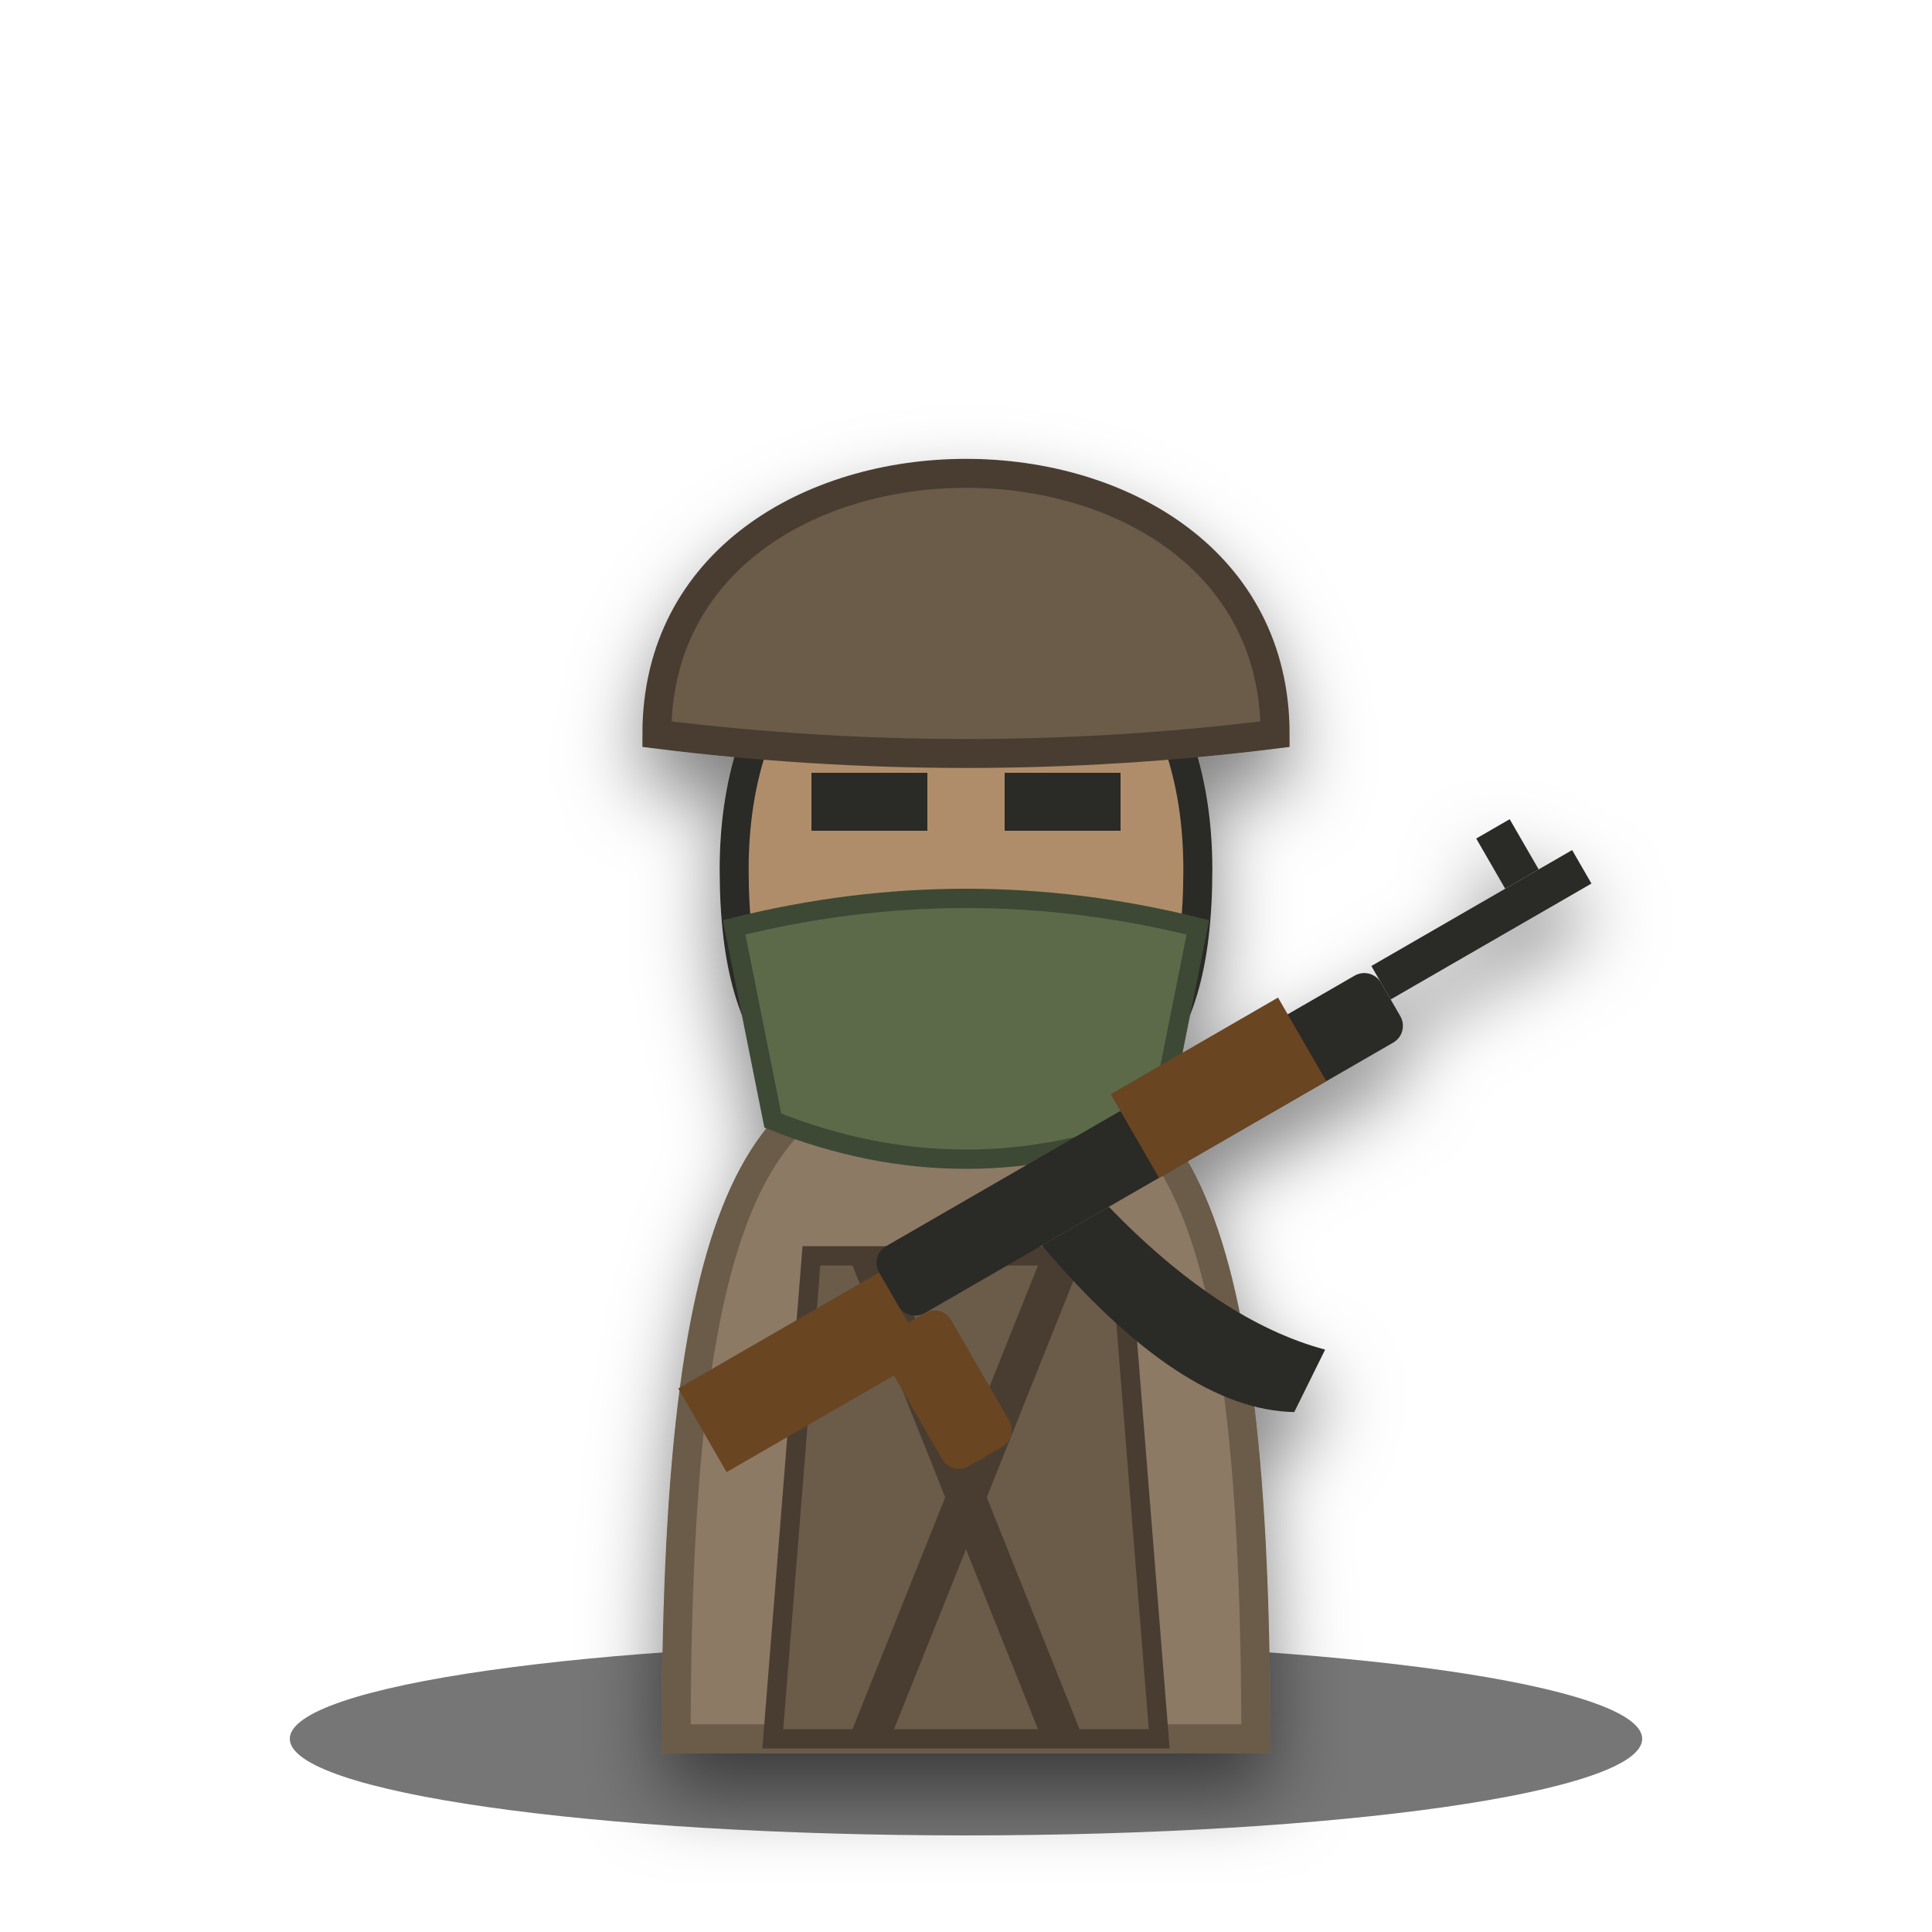
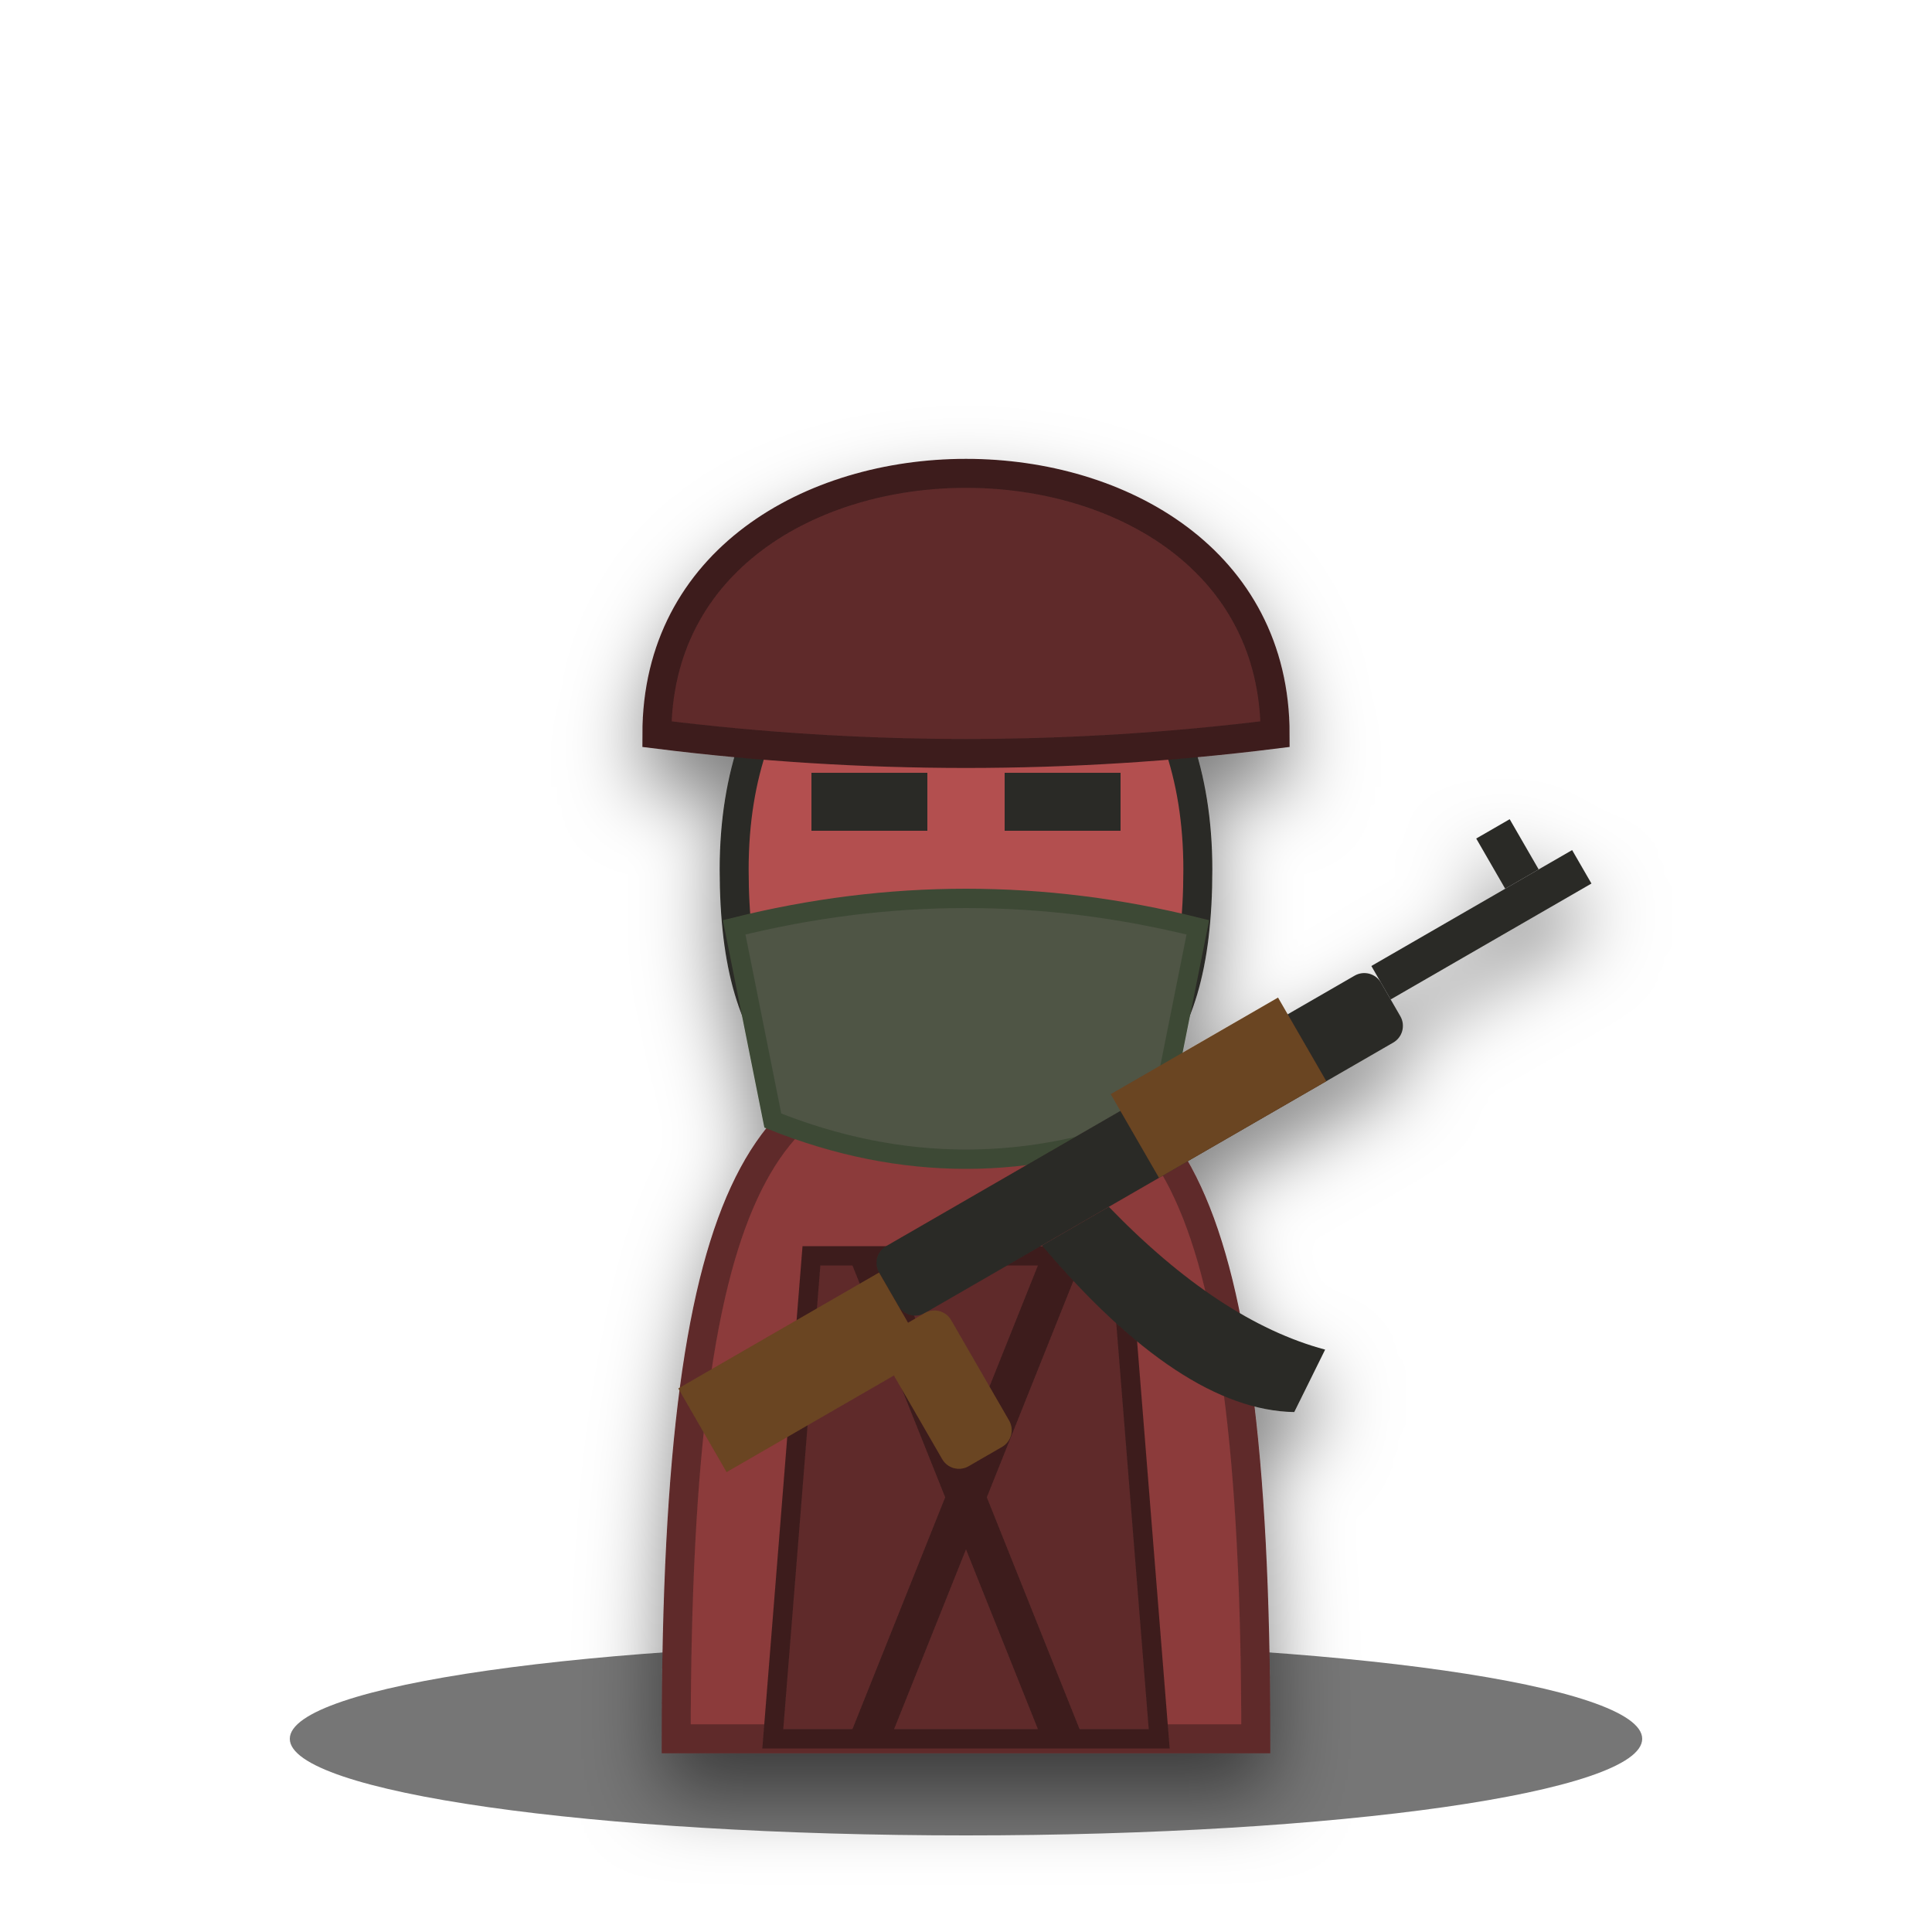
<svg xmlns="http://www.w3.org/2000/svg" viewBox="0 0 100 100">
  <defs>
    <filter id="shadow" x="-20%" y="-20%" width="140%" height="140%">
      <feDropShadow dx="0" dy="2" stdDeviation="2" flood-color="rgba(0,0,0,0.5)" />
    </filter>
  </defs>
  <ellipse cx="50" cy="90" rx="35" ry="5" fill="#1a1a1a" opacity="0.6" />
  <g filter="url(#shadow)">
-     <path d="M 35 90 C 35 60, 40 55, 50 55 C 60 55, 65 60, 65 90 Z" fill="#8c7a65" stroke="#6b5c4a" stroke-width="1.5" />
-     <path d="M 40 90 L 42 65 L 58 65 L 60 90 Z" fill="#6b5c4a" stroke="#4a3e30" stroke-width="1" />
-     <path d="M 45 65 L 55 90" stroke="#4a3e30" stroke-width="2" />
-     <path d="M 55 65 L 45 90" stroke="#4a3e30" stroke-width="2" />
-     <path d="M 38 45 C 38 25, 62 25, 62 45 C 62 55, 58 58, 50 58 C 42 58, 38 55, 38 45 Z" fill="#b08d6a" stroke="#2c2a26" stroke-width="1.5" />
-     <path d="M 38 48 Q 50 45 62 48 L 60 58 Q 50 62 40 58 Z" fill="#5c6a4a" stroke="#3d4a35" stroke-width="1" />
+     <path d="M 35 90 C 35 60, 40 55, 50 55 C 60 55, 65 60, 65 90 Z" fill="#8c3a3a" stroke="#5e2b2b" stroke-width="1.5" />
+     <path d="M 40 90 L 42 65 L 58 65 L 60 90 Z" fill="#5e2b2b" stroke="#3d1d1d" stroke-width="1" />
+     <path d="M 45 65 L 55 90" stroke="#3d1d1d" stroke-width="2" />
+     <path d="M 55 65 L 45 90" stroke="#3d1d1d" stroke-width="2" />
+     <path d="M 38 45 C 38 25, 62 25, 62 45 C 62 55, 58 58, 50 58 C 42 58, 38 55, 38 45 Z" fill="#b35050" stroke="#2c2a26" stroke-width="1.5" />
+     <path d="M 38 48 Q 50 45 62 48 L 60 58 Q 50 62 40 58 Z" fill="#4f5445" stroke="#3d4a35" stroke-width="1" />
    <rect x="42" y="40" width="6" height="3" fill="#2c2a26" />
    <rect x="52" y="40" width="6" height="3" fill="#2c2a26" />
-     <path d="M 34 38 C 34 20, 66 20, 66 38 Q 50 40 34 38 Z" fill="#6b5c4a" stroke="#4a3e30" stroke-width="1.5" />
+     <path d="M 34 38 C 34 20, 66 20, 66 38 Q 50 40 34 38 Z" fill="#5e2b2b" stroke="#3d1d1d" stroke-width="1.5" />
    <g transform="translate(45, 65) rotate(-30)">
      <rect x="0" y="0" width="30" height="4" fill="#2c2a26" rx="1" />
      <rect x="-12" y="1" width="12" height="5" fill="#6b4423" />
      <path d="M 8 4 Q 10 15 15 18 L 18 16 Q 14 12 12 4 Z" fill="#2c2a26" />
      <rect x="-2" y="4" width="4" height="8" fill="#6b4423" rx="1" />
      <rect x="15" y="-1" width="10" height="5" fill="#6b4423" />
      <rect x="30" y="0" width="12" height="2" fill="#2c2a26" />
      <rect x="38" y="-3" width="2" height="3" fill="#2c2a26" />
    </g>
  </g>
</svg>
